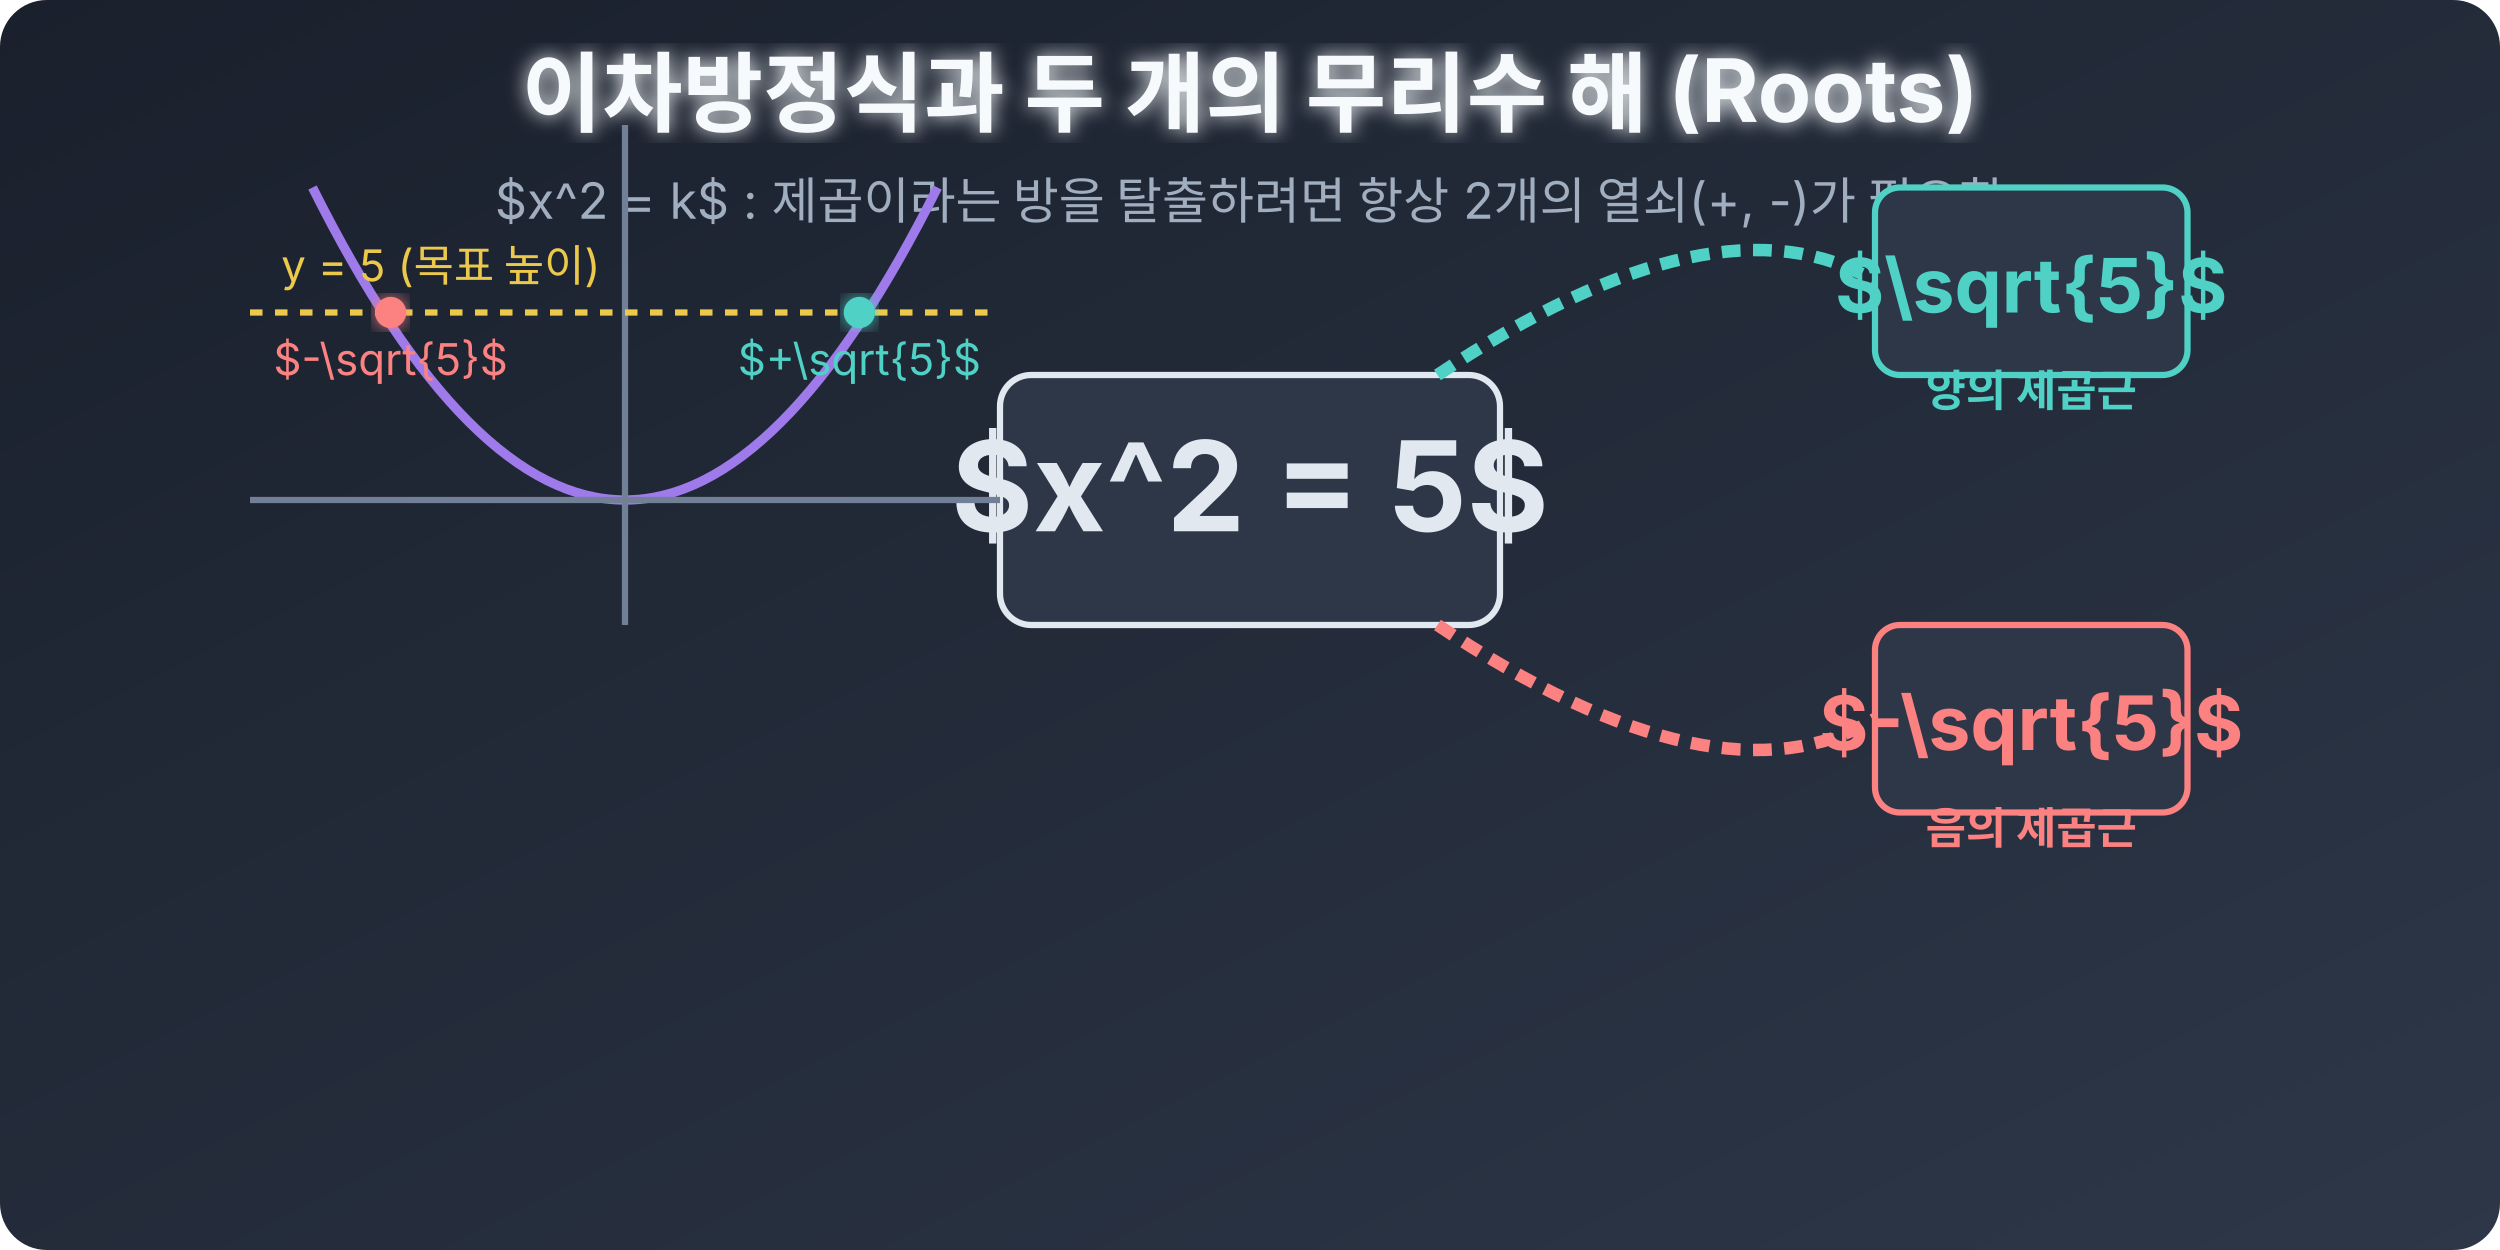
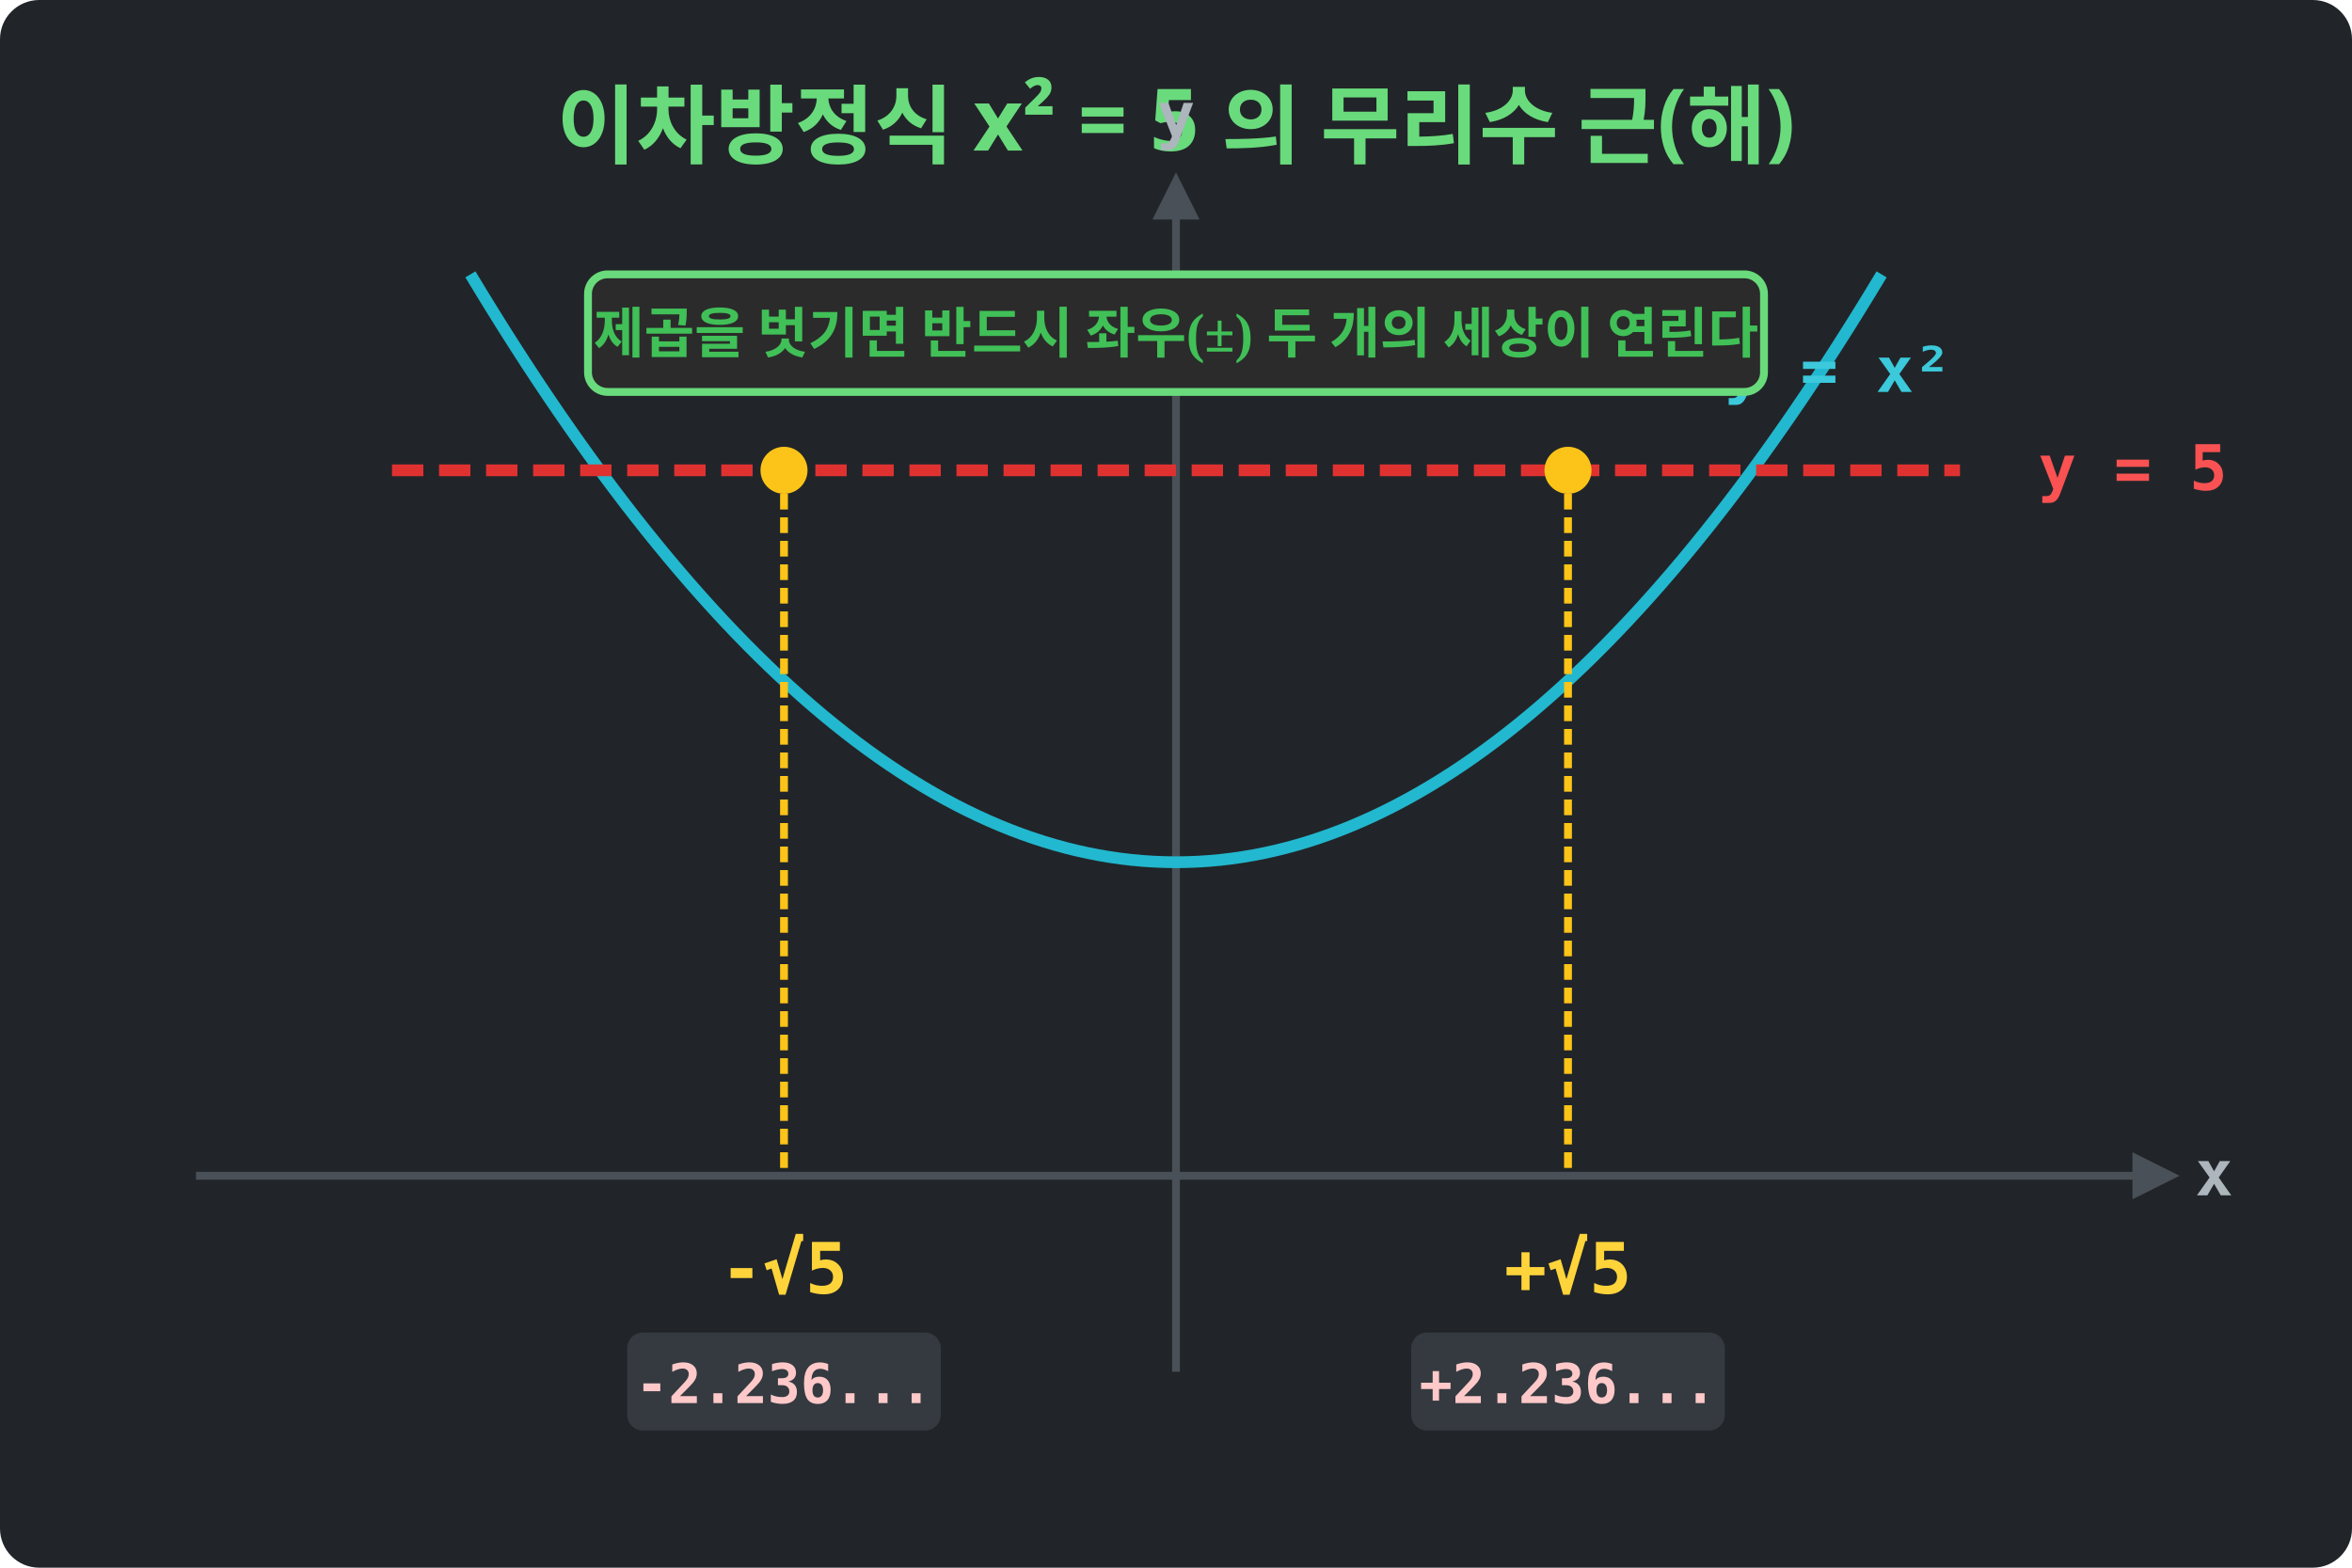
- <svg xmlns="http://www.w3.org/2000/svg" viewBox="0 0 800 400">
+ <svg xmlns="http://www.w3.org/2000/svg" viewBox="0 0 600 400">
+   <rect width="600" height="400" fill="#212529" rx="10" />
+   <text x="300" y="40" fill="#69db7c" font-size="22" font-family="sans-serif" font-weight="bold" text-anchor="middle">이차방정식 x² = 5 의 무리수 근(해)</text>
+   <line x1="50" y1="300" x2="550" y2="300" stroke="#495057" stroke-width="2" marker-end="url(#arrow-gray)" />
+   <text x="560" y="305" fill="#adb5bd" font-size="16" font-family="monospace" font-weight="bold">x</text>
+   <line x1="300" y1="350" x2="300" y2="50" stroke="#495057" stroke-width="2" marker-end="url(#arrow-gray)" />
+   <text x="300" y="35" fill="#adb5bd" font-size="16" font-family="monospace" font-weight="bold" text-anchor="middle">y</text>
+   <path d="M 120 70 Q 300 370 480 70" fill="none" stroke="#22b8cf" stroke-width="3" />
+   <text x="440" y="100" fill="#3bc9db" font-size="16" font-weight="bold" font-family="monospace">y = x²</text>
+   <line x1="100" y1="120" x2="500" y2="120" stroke="#e03131" stroke-width="3" stroke-dasharray="8,4" />
+   <text x="520" y="125" fill="#fa5252" font-size="16" font-weight="bold" font-family="monospace">y = 5</text>
+   <circle cx="200" cy="120" r="6" fill="#fcc419" />
+   <line x1="200" y1="120" x2="200" y2="300" stroke="#fcc419" stroke-width="2" stroke-dasharray="4,2" />
+   <text x="200" y="330" fill="#ffd43b" font-size="18" font-family="monospace" font-weight="bold" text-anchor="middle">-√5</text>
+   <rect x="160" y="340" width="80" height="25" fill="#343a40" rx="4" />
+   <text x="200" y="358" fill="#ffc9c9" font-size="14" font-family="monospace" font-weight="bold" text-anchor="middle">-2.236...</text>
+   <circle cx="400" cy="120" r="6" fill="#fcc419" />
+   <line x1="400" y1="120" x2="400" y2="300" stroke="#fcc419" stroke-width="2" stroke-dasharray="4,2" />
+   <text x="400" y="330" fill="#ffd43b" font-size="18" font-family="monospace" font-weight="bold" text-anchor="middle">+√5</text>
+   <rect x="360" y="340" width="80" height="25" fill="#343a40" rx="4" />
+   <text x="400" y="358" fill="#ffc9c9" font-size="14" font-family="monospace" font-weight="bold" text-anchor="middle">+2.236...</text>
+   <rect x="150" y="70" width="300" height="30" fill="#2b2b2b" stroke="#69db7c" stroke-width="2" rx="5" />
+   <text x="300" y="90" fill="#40c057" font-size="14" font-weight="bold" text-anchor="middle">제곱을 벗기면 반드시 좌우(±) 두 개의 세상이
+     연린다</text>
  <defs>
-     <linearGradient id="bgGrad" x1="0%" y1="0%" x2="100%" y2="100%">
-       <stop offset="0%" stop-color="#1A202C" />
-       <stop offset="100%" stop-color="#2D3748" />
-     </linearGradient>
-     <filter id="glow">
-       <feGaussianBlur stdDeviation="3" result="coloredBlur" />
-       <feMerge>
-         <feMergeNode in="coloredBlur" />
-         <feMergeNode in="SourceGraphic" />
-       </feMerge>
-     </filter>
+     <marker id="arrow-gray" viewBox="0 0 10 10" refX="5" refY="5" markerWidth="6" markerHeight="6" orient="auto-start-reverse">
+       <path d="M 0 0 L 10 5 L 0 10 z" fill="#495057" />
+     </marker>
  </defs>
-   <rect width="800" height="400" fill="url(#bgGrad)" rx="15" />
-   <text x="400" y="40" font-family="'Inter', sans-serif" font-size="28" font-weight="bold" fill="#F7FAFC" text-anchor="middle" filter="url(#glow)">이차방정식과 두 개의 무리수 해 (Roots)</text>
-   <text x="400" y="70" font-family="'Inter', sans-serif" font-size="16" fill="#A0AEC0" text-anchor="middle">$x^2 = k$ : 제곱이라는 방을 탈출하려면 항상 2개의 열쇠(+, -)가 필요함</text>
-   <g transform="translate(400, 160)">
-     <rect x="-80" y="-40" width="160" height="80" fill="#2D3748" stroke="#E2E8F0" stroke-width="2" rx="10" />
-     <text x="0" y="10" font-family="'Inter', sans-serif" font-size="40" font-weight="bold" fill="#E2E8F0" text-anchor="middle">$x^2 = 5$</text>
-     <path d="M 60 -40 Q 150 -100 200 -70" fill="none" stroke="#4FD1C5" stroke-width="4" stroke-dasharray="6,4" marker-end="url(#arrow_right)" />
-     <rect x="200" y="-100" width="100" height="60" fill="#2D3748" stroke="#4FD1C5" stroke-width="2" rx="8" />
-     <text x="250" y="-60" font-family="'Inter', sans-serif" font-size="24" font-weight="bold" fill="#4FD1C5" text-anchor="middle">$\sqrt{5}$</text>
-     <text x="250" y="-30" font-family="'Inter', sans-serif" font-size="14" font-weight="bold" fill="#4FD1C5" text-anchor="middle">양의 제곱근</text>
-     <path d="M 60 40 Q 150 100 200 70" fill="none" stroke="#FC8181" stroke-width="4" stroke-dasharray="6,4" marker-end="url(#arrow_right)" />
-     <rect x="200" y="40" width="100" height="60" fill="#2D3748" stroke="#FC8181" stroke-width="2" rx="8" />
-     <text x="250" y="80" font-family="'Inter', sans-serif" font-size="24" font-weight="bold" fill="#FC8181" text-anchor="middle">$-\sqrt{5}$</text>
-     <text x="250" y="110" font-family="'Inter', sans-serif" font-size="14" font-weight="bold" fill="#FC8181" text-anchor="middle">음의 제곱근</text>
-     <path d="M -300 -100 Q -200 100 -100 -100" fill="none" stroke="#9F7AEA" stroke-width="3" />
-     <line x1="-320" y1="0" x2="-80" y2="0" stroke="#718096" stroke-width="2" />
-     <line x1="-200" y1="-120" x2="-200" y2="40" stroke="#718096" stroke-width="2" />
-     <line x1="-320" y1="-60" x2="-80" y2="-60" stroke="#ECC94B" stroke-width="2" stroke-dasharray="4,4" />
-     <text x="-310" y="-70" font-family="'Inter', sans-serif" font-size="14" fill="#ECC94B">y = 5 (목표 높이)</text>
-     <circle cx="-275" cy="-60" r="5" fill="#FC8181" filter="url(#glow)" />
-     <circle cx="-125" cy="-60" r="5" fill="#4FD1C5" filter="url(#glow)" />
-     <text x="-275" y="-40" font-family="'Inter', sans-serif" font-size="14" fill="#FC8181" text-anchor="middle">$-\sqrt{5}$</text>
-     <text x="-125" y="-40" font-family="'Inter', sans-serif" font-size="14" fill="#4FD1C5" text-anchor="middle">$+\sqrt{5}$</text>
-   </g>
</svg>
